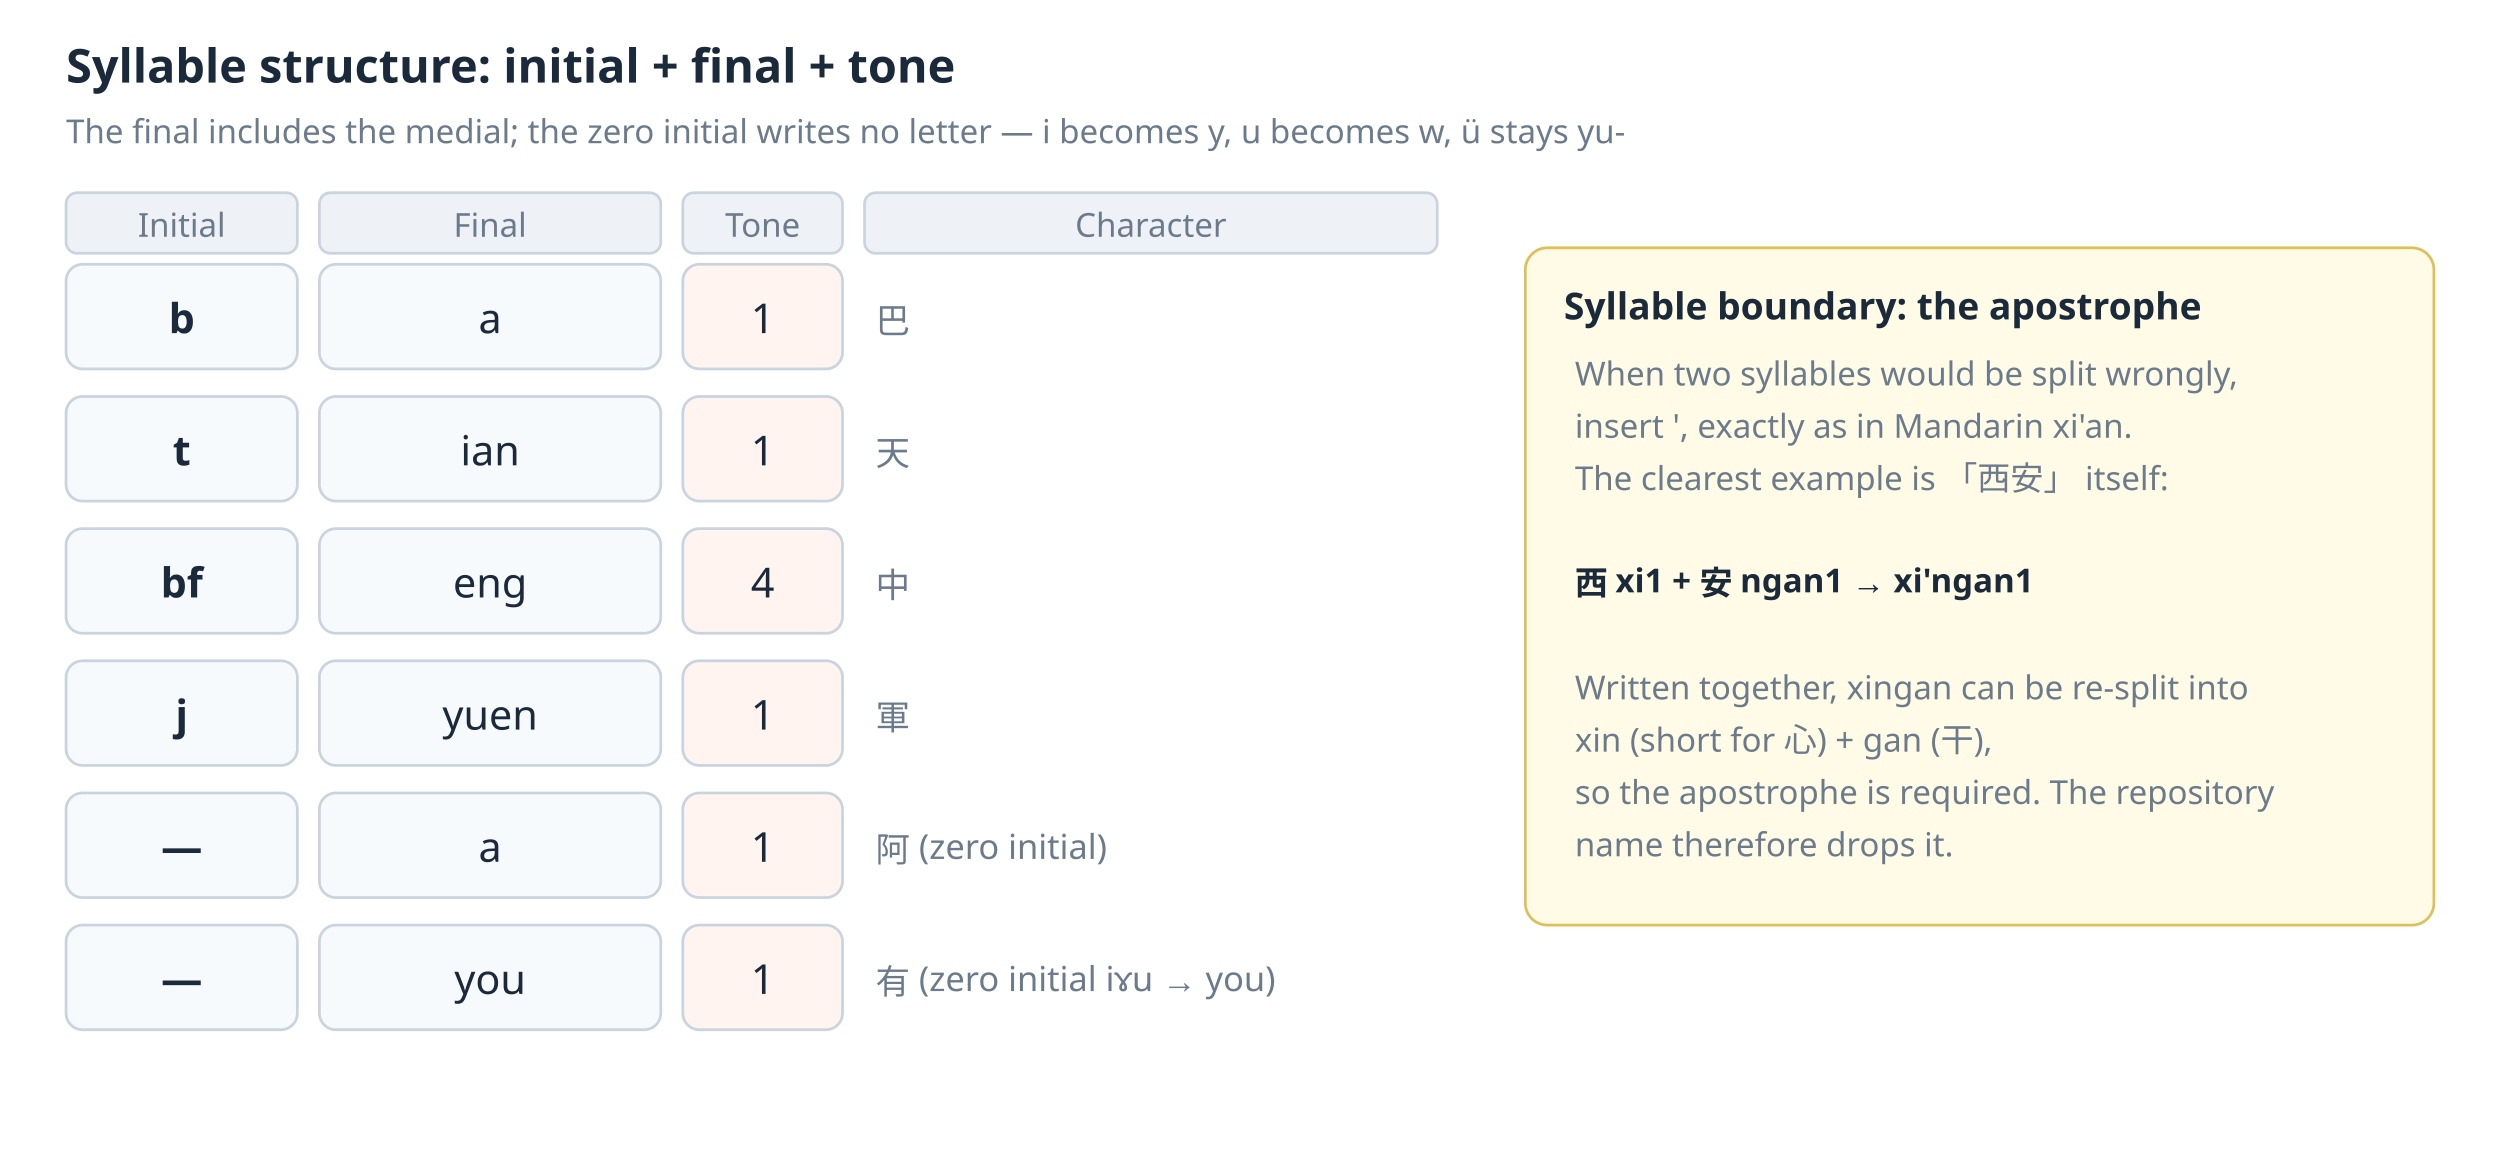
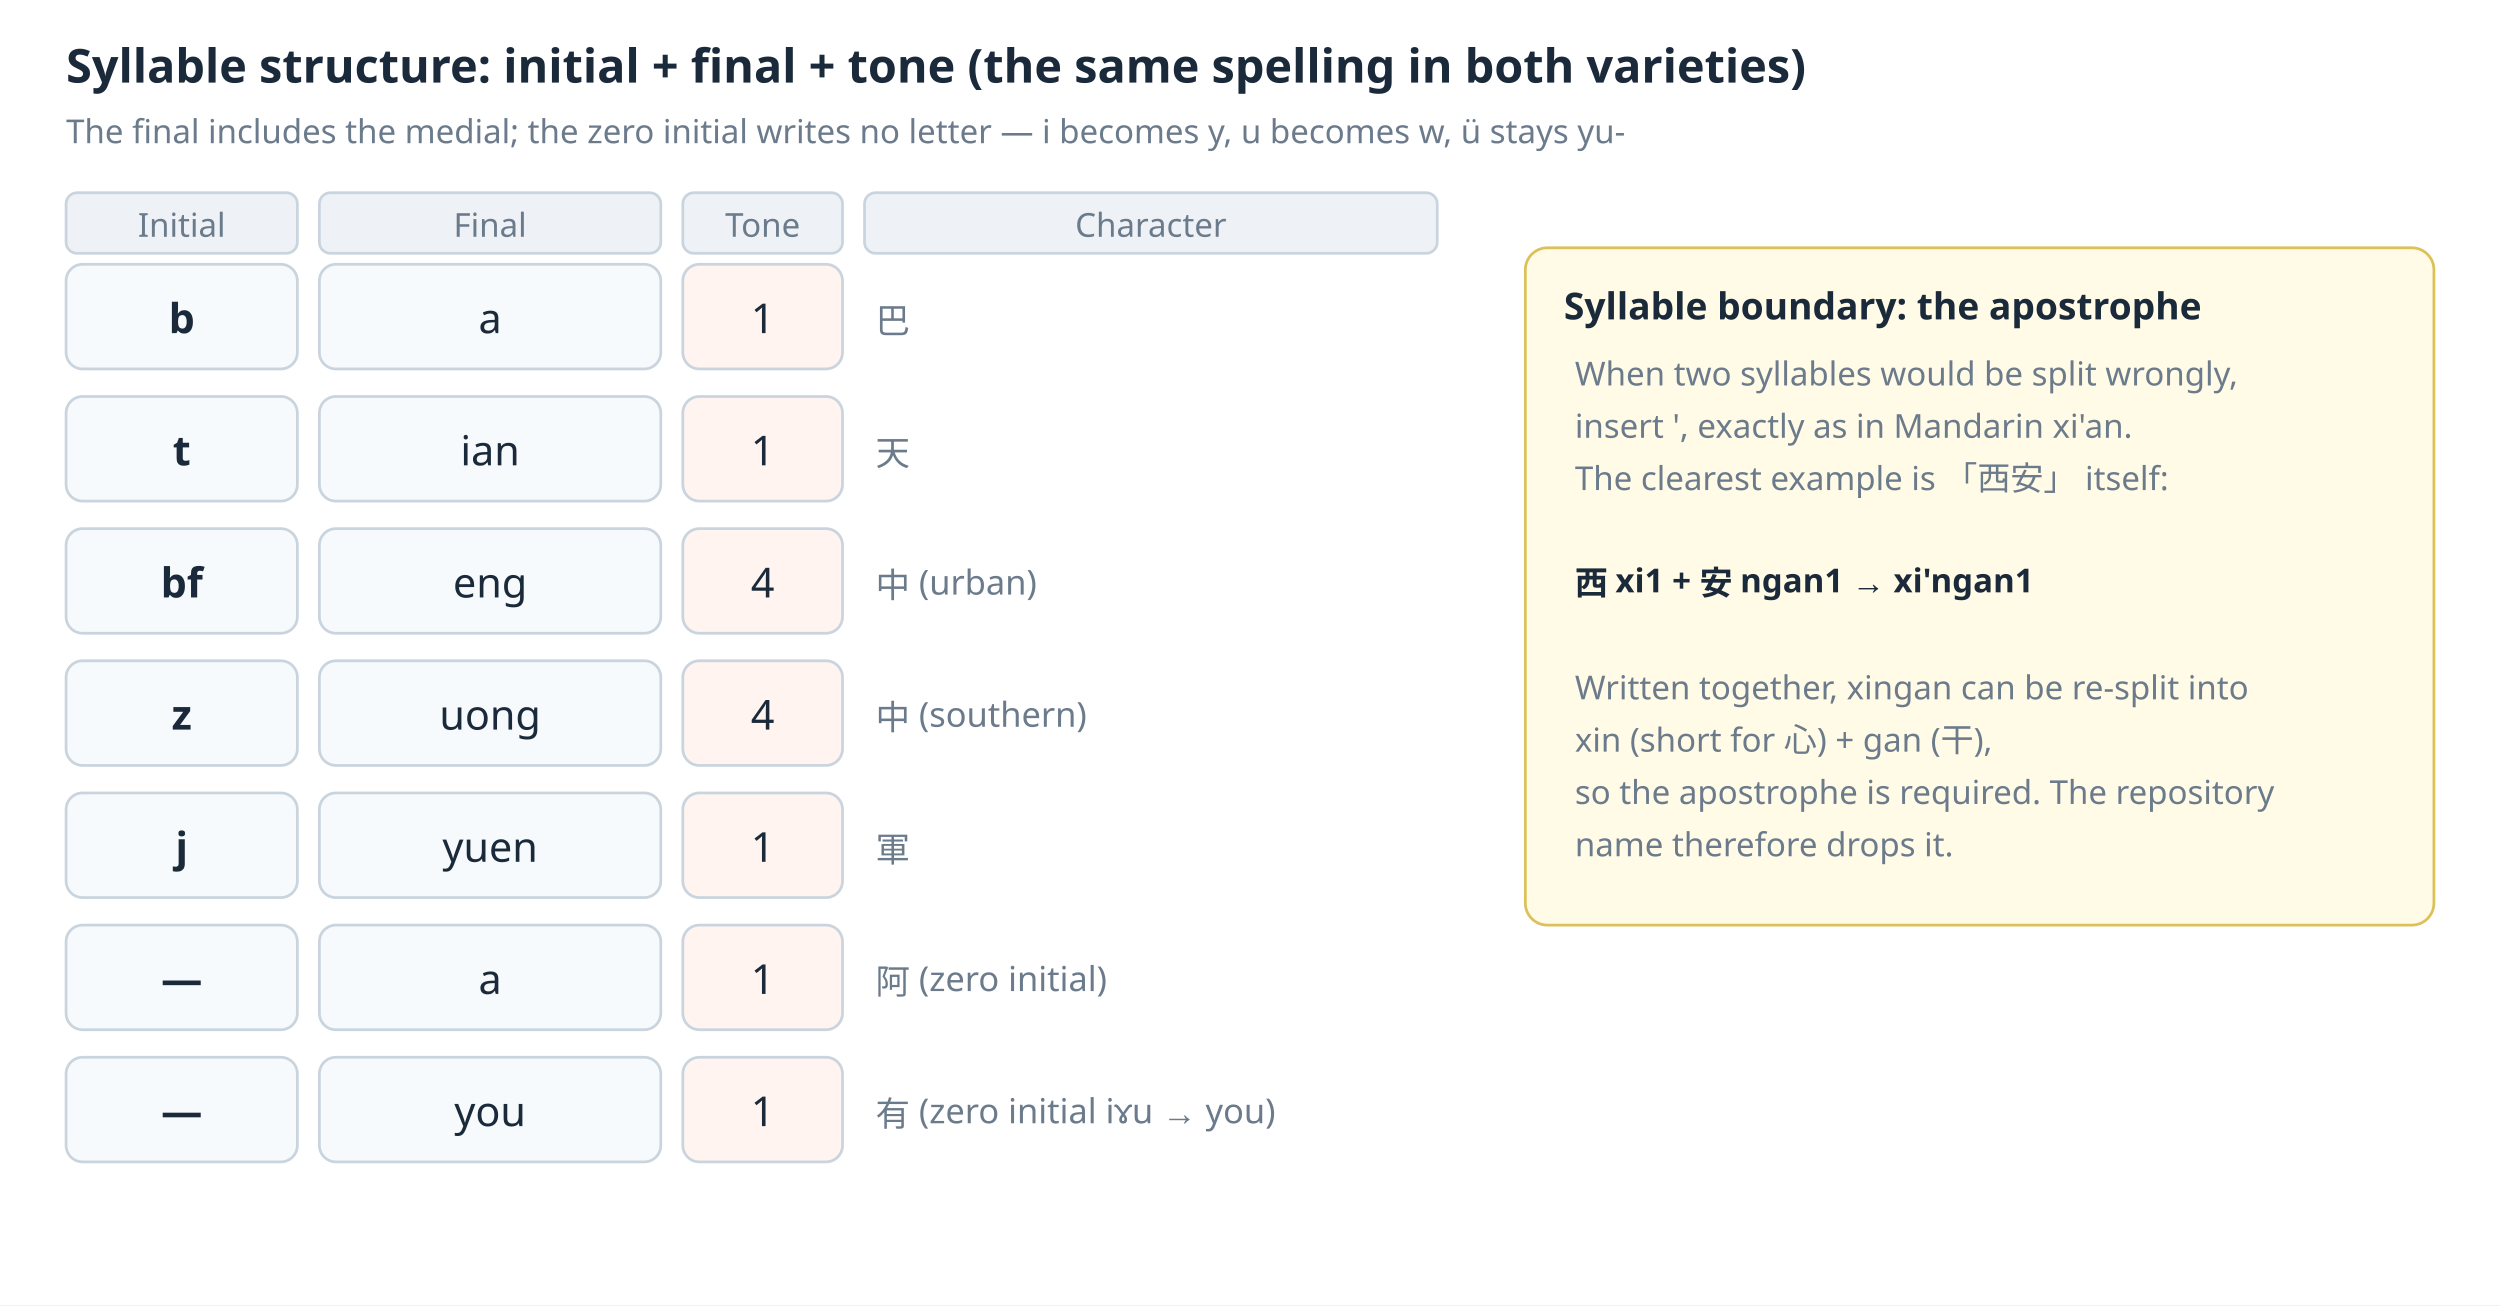
- <svg xmlns="http://www.w3.org/2000/svg" width="908" height="426" viewBox="0 0 908 426" font-family="'Noto Sans','Helvetica Neue',Arial,'Noto Sans SC',sans-serif">
-   <rect width="908" height="426" fill="#ffffff" />
-   <text x="24" y="30" font-size="17" fill="#1b2a3a" font-weight="bold" text-anchor="start">Syllable structure: initial + final + tone</text>
+ <svg xmlns="http://www.w3.org/2000/svg" width="908" height="474" viewBox="0 0 908 474" font-family="'Noto Sans','Helvetica Neue',Arial,'Noto Sans SC',sans-serif">
+   <rect width="908" height="474" fill="#ffffff" />
+   <text x="24" y="30" font-size="17" fill="#1b2a3a" font-weight="bold" text-anchor="start">Syllable structure: initial + final + tone (the same spelling in both varieties)</text>
  <text x="24" y="52" font-size="12" fill="#6b7b8c" font-weight="normal" text-anchor="start">The final includes the medial; the zero initial writes no letter — i becomes y, u becomes w, ü stays yu-</text>
  <rect x="24" y="70" width="84" height="22" rx="4" fill="#eef2f6" stroke="#c9d4de" />
  <text x="66" y="86" font-size="12" fill="#6b7b8c" font-weight="normal" text-anchor="middle">Initial</text>
  <rect x="116" y="70" width="124" height="22" rx="4" fill="#eef2f6" stroke="#c9d4de" />
  <text x="178" y="86" font-size="12" fill="#6b7b8c" font-weight="normal" text-anchor="middle">Final</text>
  <rect x="248" y="70" width="58" height="22" rx="4" fill="#eef2f6" stroke="#c9d4de" />
  <text x="277" y="86" font-size="12" fill="#6b7b8c" font-weight="normal" text-anchor="middle">Tone</text>
  <rect x="314" y="70" width="208" height="22" rx="4" fill="#eef2f6" stroke="#c9d4de" />
  <text x="418" y="86" font-size="12" fill="#6b7b8c" font-weight="normal" text-anchor="middle">Character</text>
  <rect x="24" y="96" width="84" height="38" rx="6" fill="#f7fafc" stroke="#c9d4de" />
  <text x="66" y="121" font-size="15" fill="#1b2a3a" font-weight="bold" text-anchor="middle">b</text>
  <rect x="116" y="96" width="124" height="38" rx="6" fill="#f7fafc" stroke="#c9d4de" />
  <text x="178" y="121" font-size="15" fill="#1b2a3a" font-weight="normal" text-anchor="middle">a</text>
  <rect x="248" y="96" width="58" height="38" rx="6" fill="#fff4f0" stroke="#c9d4de" />
  <text x="277" y="121" font-size="15" fill="#1b2a3a" font-weight="normal" text-anchor="middle">1</text>
  <text x="318" y="121" font-size="12.5" fill="#6b7b8c" font-weight="normal" text-anchor="start">巴</text>
  <rect x="24" y="144" width="84" height="38" rx="6" fill="#f7fafc" stroke="#c9d4de" />
  <text x="66" y="169" font-size="15" fill="#1b2a3a" font-weight="bold" text-anchor="middle">t</text>
  <rect x="116" y="144" width="124" height="38" rx="6" fill="#f7fafc" stroke="#c9d4de" />
  <text x="178" y="169" font-size="15" fill="#1b2a3a" font-weight="normal" text-anchor="middle">ian</text>
  <rect x="248" y="144" width="58" height="38" rx="6" fill="#fff4f0" stroke="#c9d4de" />
  <text x="277" y="169" font-size="15" fill="#1b2a3a" font-weight="normal" text-anchor="middle">1</text>
  <text x="318" y="169" font-size="12.5" fill="#6b7b8c" font-weight="normal" text-anchor="start">天</text>
  <rect x="24" y="192" width="84" height="38" rx="6" fill="#f7fafc" stroke="#c9d4de" />
  <text x="66" y="217" font-size="15" fill="#1b2a3a" font-weight="bold" text-anchor="middle">bf</text>
  <rect x="116" y="192" width="124" height="38" rx="6" fill="#f7fafc" stroke="#c9d4de" />
  <text x="178" y="217" font-size="15" fill="#1b2a3a" font-weight="normal" text-anchor="middle">eng</text>
  <rect x="248" y="192" width="58" height="38" rx="6" fill="#fff4f0" stroke="#c9d4de" />
  <text x="277" y="217" font-size="15" fill="#1b2a3a" font-weight="normal" text-anchor="middle">4</text>
-   <text x="318" y="217" font-size="12.5" fill="#6b7b8c" font-weight="normal" text-anchor="start">中</text>
+   <text x="318" y="217" font-size="12.5" fill="#6b7b8c" font-weight="normal" text-anchor="start">中 (urban)</text>
  <rect x="24" y="240" width="84" height="38" rx="6" fill="#f7fafc" stroke="#c9d4de" />
-   <text x="66" y="265" font-size="15" fill="#1b2a3a" font-weight="bold" text-anchor="middle">j</text>
+   <text x="66" y="265" font-size="15" fill="#1b2a3a" font-weight="bold" text-anchor="middle">z</text>
  <rect x="116" y="240" width="124" height="38" rx="6" fill="#f7fafc" stroke="#c9d4de" />
-   <text x="178" y="265" font-size="15" fill="#1b2a3a" font-weight="normal" text-anchor="middle">yuen</text>
+   <text x="178" y="265" font-size="15" fill="#1b2a3a" font-weight="normal" text-anchor="middle">uong</text>
  <rect x="248" y="240" width="58" height="38" rx="6" fill="#fff4f0" stroke="#c9d4de" />
-   <text x="277" y="265" font-size="15" fill="#1b2a3a" font-weight="normal" text-anchor="middle">1</text>
-   <text x="318" y="265" font-size="12.5" fill="#6b7b8c" font-weight="normal" text-anchor="start">軍</text>
+   <text x="277" y="265" font-size="15" fill="#1b2a3a" font-weight="normal" text-anchor="middle">4</text>
+   <text x="318" y="265" font-size="12.5" fill="#6b7b8c" font-weight="normal" text-anchor="start">中 (southern)</text>
  <rect x="24" y="288" width="84" height="38" rx="6" fill="#f7fafc" stroke="#c9d4de" />
-   <text x="66" y="313" font-size="15" fill="#1b2a3a" font-weight="bold" text-anchor="middle">—</text>
+   <text x="66" y="313" font-size="15" fill="#1b2a3a" font-weight="bold" text-anchor="middle">j</text>
  <rect x="116" y="288" width="124" height="38" rx="6" fill="#f7fafc" stroke="#c9d4de" />
-   <text x="178" y="313" font-size="15" fill="#1b2a3a" font-weight="normal" text-anchor="middle">a</text>
+   <text x="178" y="313" font-size="15" fill="#1b2a3a" font-weight="normal" text-anchor="middle">yuen</text>
  <rect x="248" y="288" width="58" height="38" rx="6" fill="#fff4f0" stroke="#c9d4de" />
  <text x="277" y="313" font-size="15" fill="#1b2a3a" font-weight="normal" text-anchor="middle">1</text>
-   <text x="318" y="313" font-size="12.5" fill="#6b7b8c" font-weight="normal" text-anchor="start">阿 (zero initial)</text>
+   <text x="318" y="313" font-size="12.5" fill="#6b7b8c" font-weight="normal" text-anchor="start">軍</text>
  <rect x="24" y="336" width="84" height="38" rx="6" fill="#f7fafc" stroke="#c9d4de" />
  <text x="66" y="361" font-size="15" fill="#1b2a3a" font-weight="bold" text-anchor="middle">—</text>
  <rect x="116" y="336" width="124" height="38" rx="6" fill="#f7fafc" stroke="#c9d4de" />
-   <text x="178" y="361" font-size="15" fill="#1b2a3a" font-weight="normal" text-anchor="middle">you</text>
+   <text x="178" y="361" font-size="15" fill="#1b2a3a" font-weight="normal" text-anchor="middle">a</text>
  <rect x="248" y="336" width="58" height="38" rx="6" fill="#fff4f0" stroke="#c9d4de" />
  <text x="277" y="361" font-size="15" fill="#1b2a3a" font-weight="normal" text-anchor="middle">1</text>
-   <text x="318" y="361" font-size="12.5" fill="#6b7b8c" font-weight="normal" text-anchor="start">有 (zero initial iɤu → you)</text>
+   <text x="318" y="361" font-size="12.5" fill="#6b7b8c" font-weight="normal" text-anchor="start">阿 (zero initial)</text>
+   <rect x="24" y="384" width="84" height="38" rx="6" fill="#f7fafc" stroke="#c9d4de" />
+   <text x="66" y="409" font-size="15" fill="#1b2a3a" font-weight="bold" text-anchor="middle">—</text>
+   <rect x="116" y="384" width="124" height="38" rx="6" fill="#f7fafc" stroke="#c9d4de" />
+   <text x="178" y="409" font-size="15" fill="#1b2a3a" font-weight="normal" text-anchor="middle">you</text>
+   <rect x="248" y="384" width="58" height="38" rx="6" fill="#fff4f0" stroke="#c9d4de" />
+   <text x="277" y="409" font-size="15" fill="#1b2a3a" font-weight="normal" text-anchor="middle">1</text>
+   <text x="318" y="409" font-size="12.5" fill="#6b7b8c" font-weight="normal" text-anchor="start">有 (zero initial iɤu → you)</text>
  <rect x="554" y="90" width="330" height="246" rx="8" fill="#fffbe6" stroke="#dcc05a" />
  <text x="568" y="116" font-size="13.5" fill="#1b2a3a" font-weight="bold" text-anchor="start">Syllable boundary: the apostrophe</text>
  <text x="572" y="140" font-size="12" fill="#6b7b8c" font-weight="normal" text-anchor="start">When two syllables would be split wrongly,</text>
  <text x="572" y="159" font-size="12" fill="#6b7b8c" font-weight="normal" text-anchor="start">insert ', exactly as in Mandarin xi'an.</text>
  <text x="572" y="178" font-size="12" fill="#6b7b8c" font-weight="normal" text-anchor="start">The clearest example is 「西安」 itself:</text>
  <text x="572" y="197" font-size="12" fill="#6b7b8c" font-weight="normal" text-anchor="start" />
  <text x="572" y="216" font-size="12" fill="#1b2a3a" font-weight="bold" text-anchor="start">    西 xi1 + 安 ngan1  →  xi'ngan1</text>
  <text x="572" y="235" font-size="12" fill="#6b7b8c" font-weight="normal" text-anchor="start" />
  <text x="572" y="254" font-size="12" fill="#6b7b8c" font-weight="normal" text-anchor="start">Written together, xingan can be re-split into</text>
  <text x="572" y="273" font-size="12" fill="#6b7b8c" font-weight="normal" text-anchor="start">xin (short for 心) + gan (干),</text>
  <text x="572" y="292" font-size="12" fill="#6b7b8c" font-weight="normal" text-anchor="start">so the apostrophe is required. The repository</text>
  <text x="572" y="311" font-size="12" fill="#6b7b8c" font-weight="normal" text-anchor="start">name therefore drops it.</text>
</svg>
